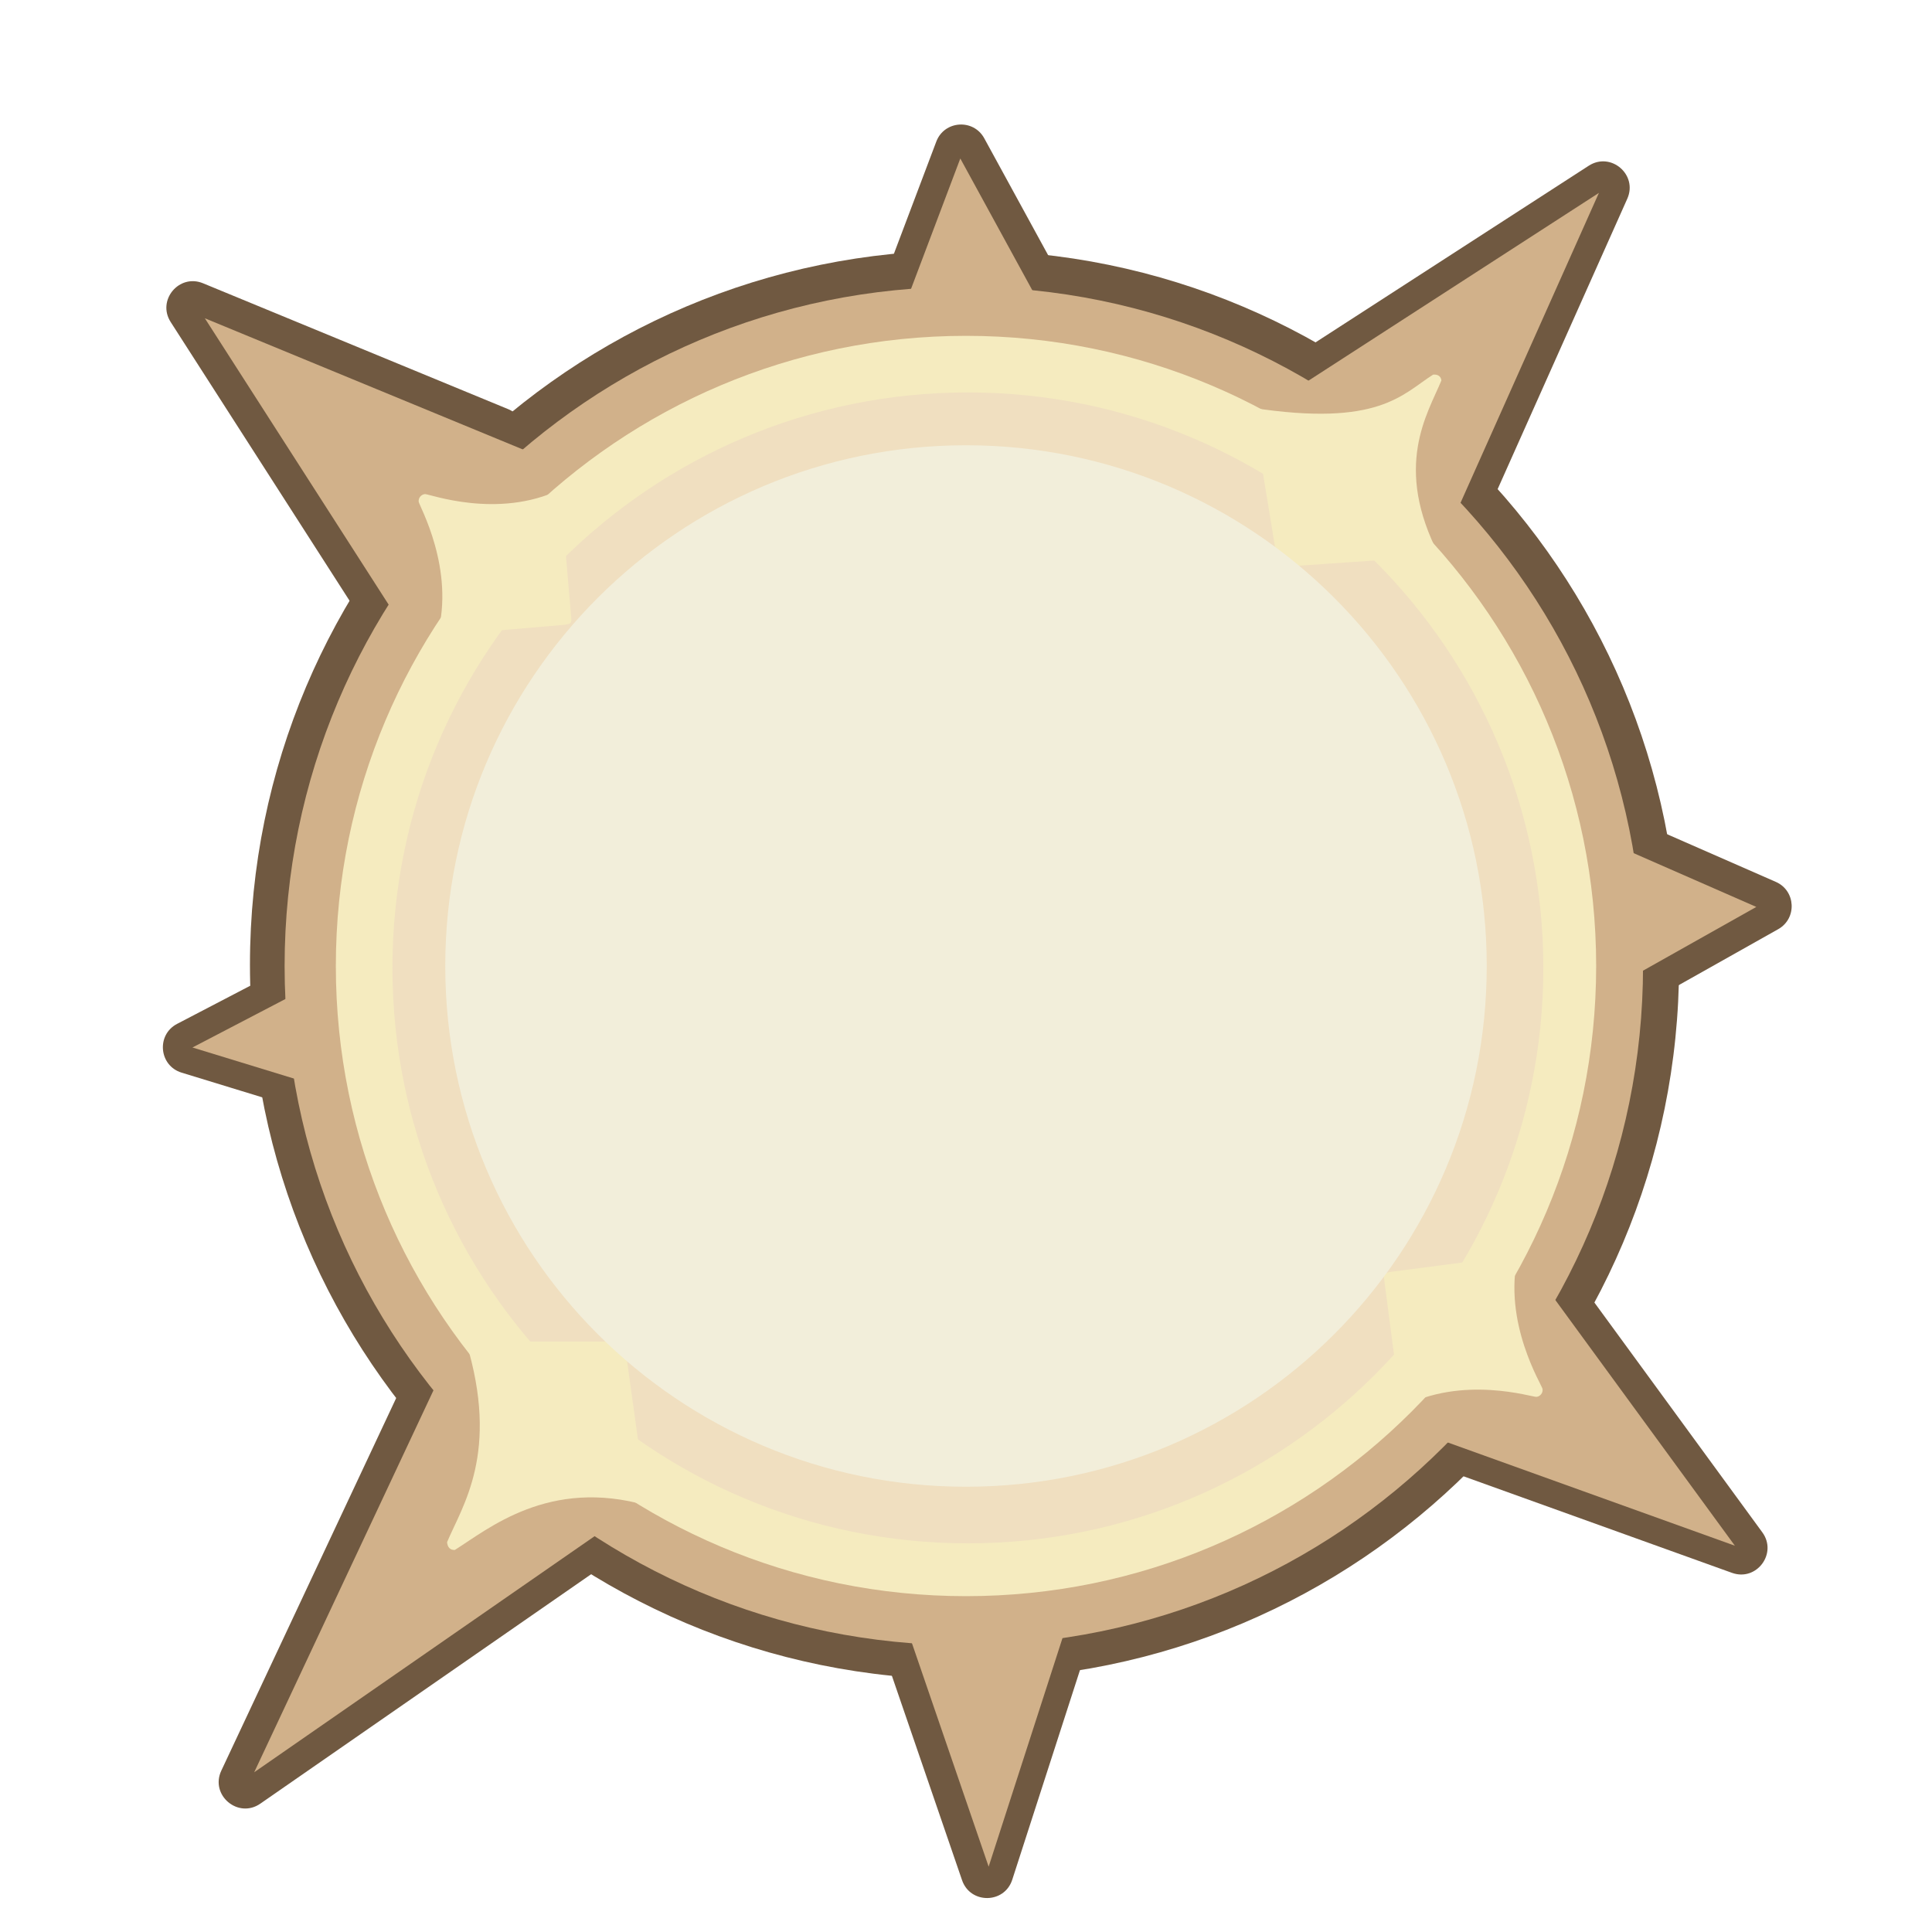
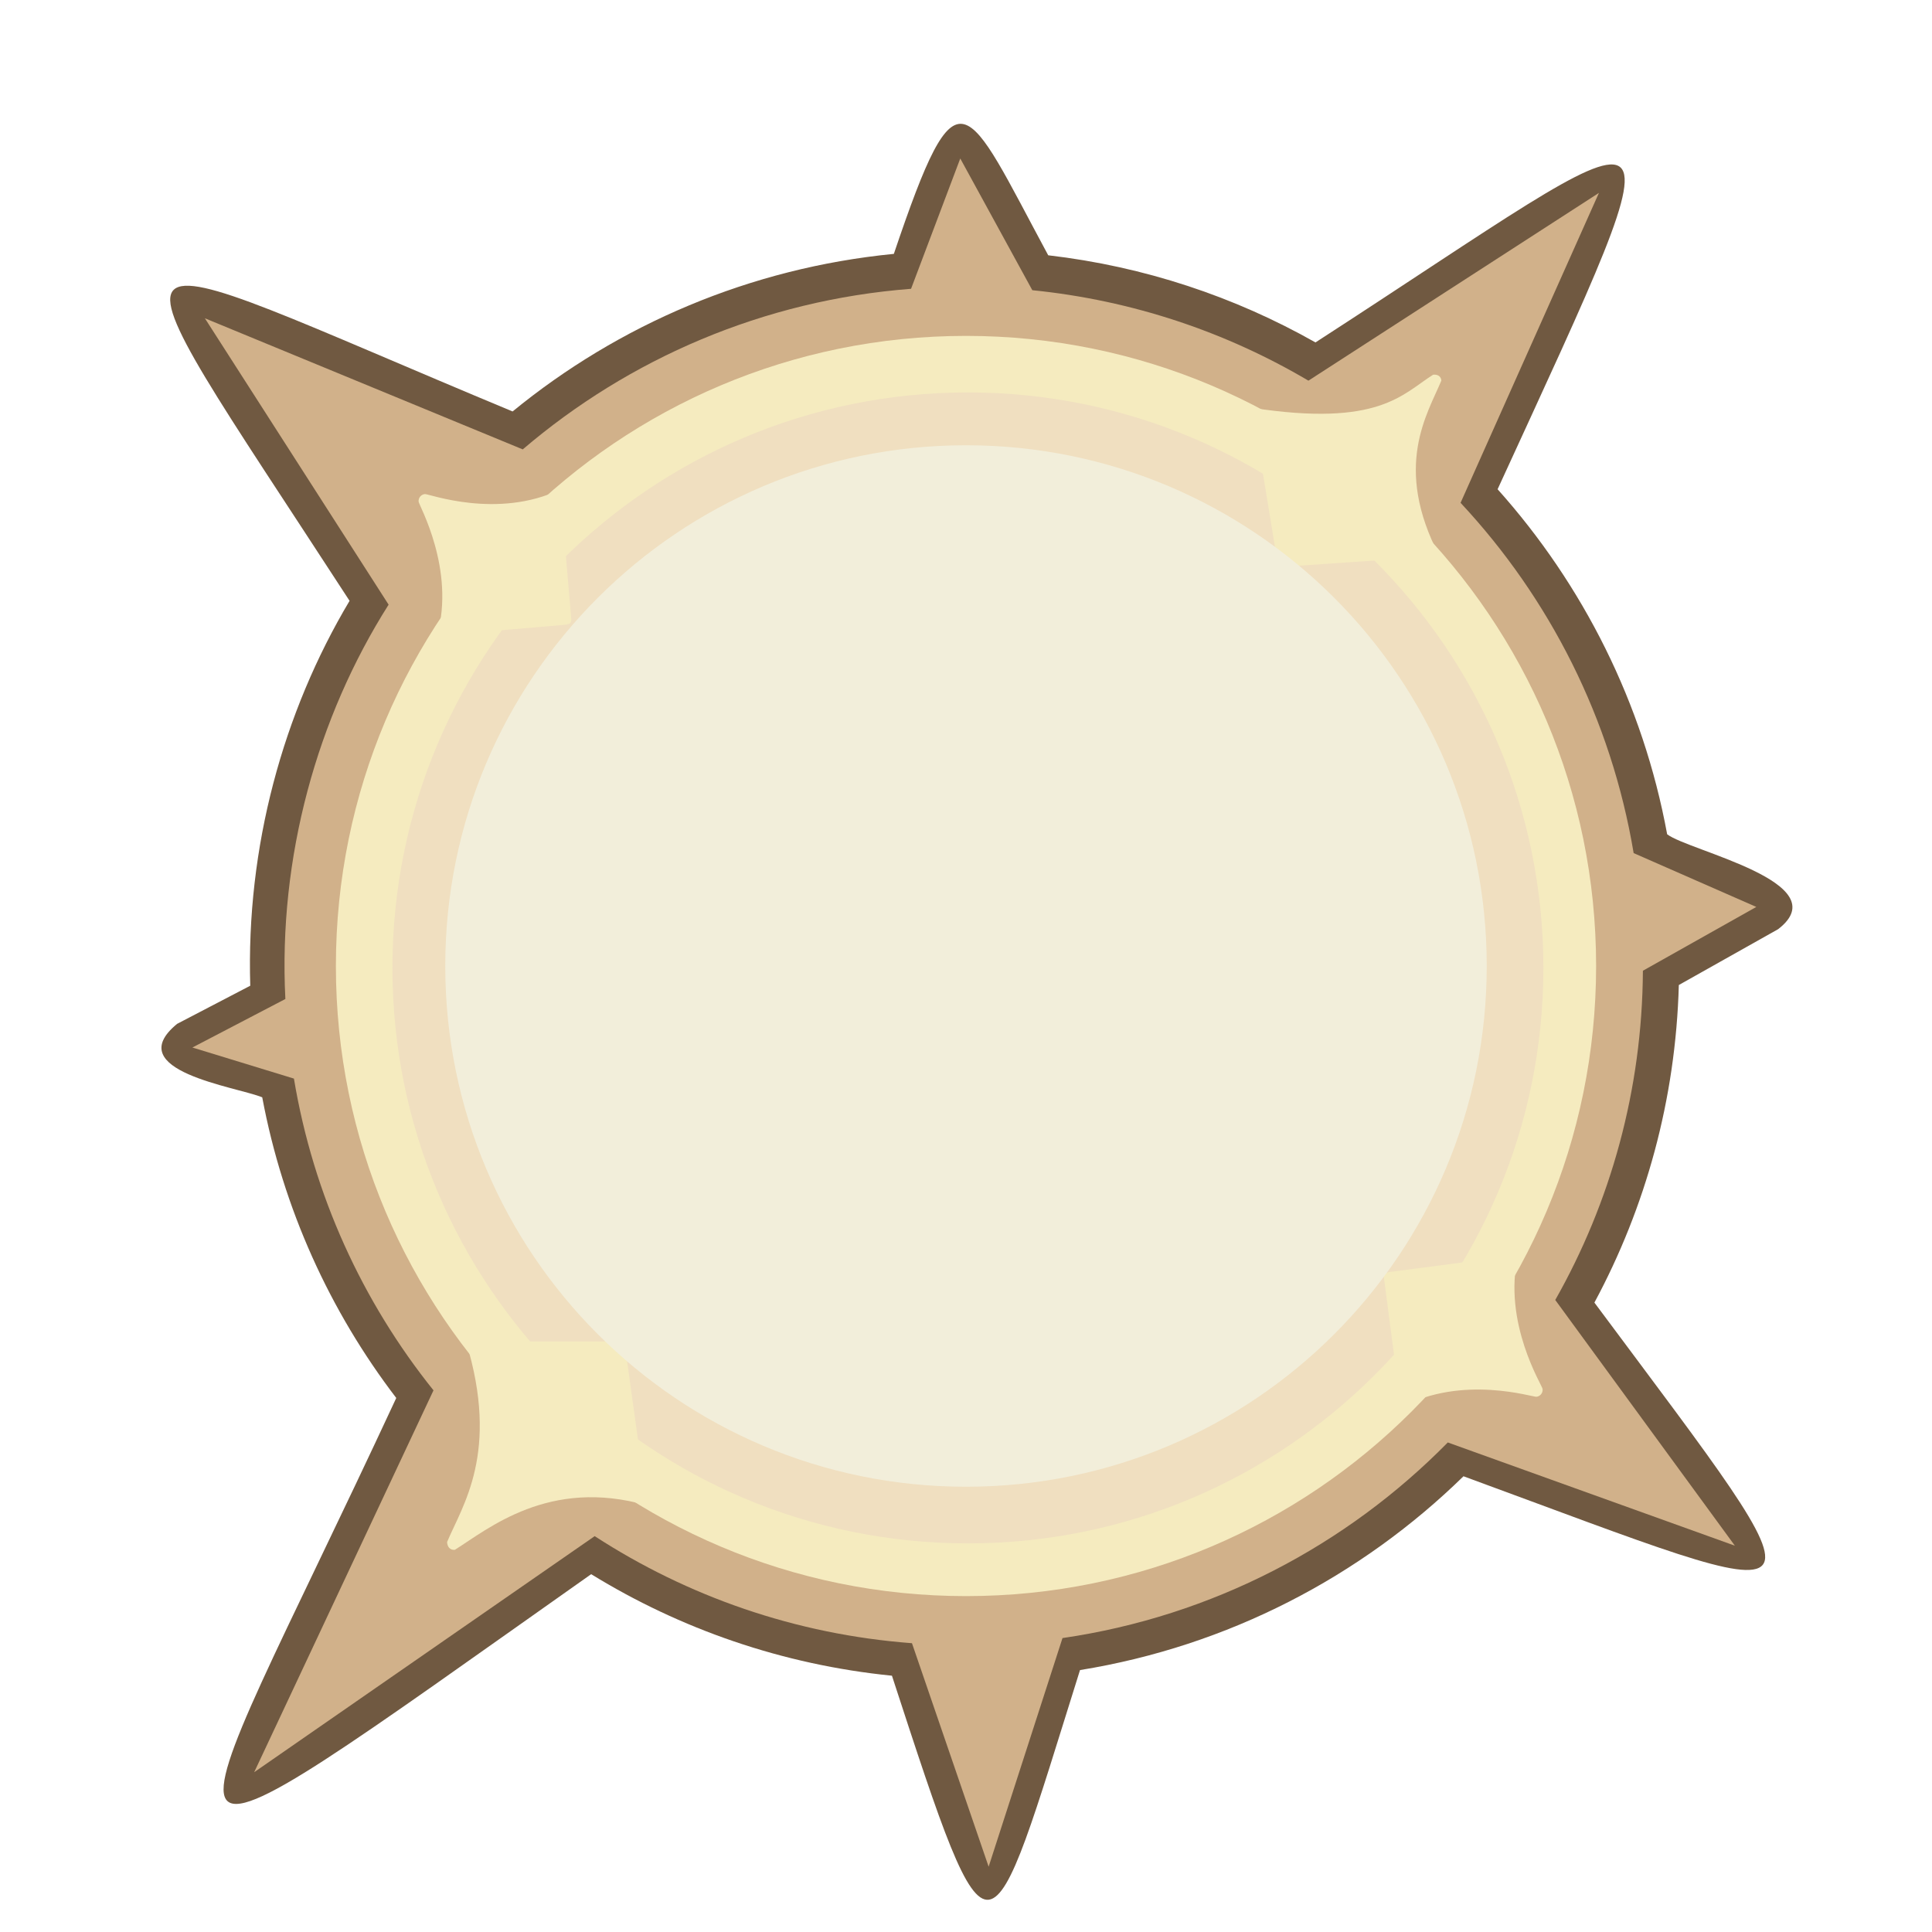
- <svg xmlns="http://www.w3.org/2000/svg" viewBox="0 0 512 512" fill="none">
-   <g>
-     <path d="M444.974 255.703C444.974 360.288 360.191 445.07 255.607 445.07C151.023 445.07 66.24 360.288 66.24 255.703C66.24 151.119 151.023 66.337 255.607 66.337C360.191 66.337 444.974 151.119 444.974 255.703Z" fill="#705941" />
-     <path d="M58.648 469.24C55.603 475.73 63.104 482.069 68.994 477.984L174.535 404.788C178.138 402.289 178.59 397.133 175.477 394.045L126.906 345.869C123.464 342.454 117.678 343.479 115.618 347.868L58.648 469.24Z" fill="#705941" />
-     <path d="M337.677 97.813C333.323 100.628 333.423 107.031 337.862 109.709L384.577 137.886C388.186 140.063 392.886 138.588 394.604 134.74L431.246 52.67C434.091 46.297 426.895 40.132 421.033 43.921L337.677 97.813Z" fill="#705941" />
-     <path d="M96.405 165.069C99.166 169.37 105.452 169.369 108.211 165.067L137.94 118.715C140.301 115.033 138.754 110.113 134.711 108.445L53.81 75.071C47.465 72.454 41.525 79.567 45.233 85.343L96.405 165.069Z" fill="#705941" />
-     <path d="M425.937 259.74C425.937 265.105 431.715 268.483 436.39 265.853L471.238 246.244C476.279 243.407 475.912 236.03 470.614 233.708L435.766 218.432C431.132 216.4 425.937 219.795 425.937 224.855V259.74Z" fill="#705941" />
-     <path d="M46.936 271.335C41.373 274.236 42.126 282.423 48.125 284.261L83.224 295.008C87.732 296.389 92.291 293.017 92.291 288.302V259.254C92.291 253.988 86.704 250.601 82.034 253.035L46.936 271.335Z" fill="#705941" />
-     <path d="M234.512 73.556C232.779 78.144 236.169 83.048 241.073 83.048L274.369 83.048C279.695 83.048 283.077 77.344 280.523 72.67C273.373 59.586 267.766 49.327 260.84 36.653C257.966 31.392 250.241 31.925 248.123 37.533L234.512 73.556Z" fill="#705941" />
-     <path d="M288.213 436.374C289.677 431.845 286.299 427.205 281.54 427.205L240.381 427.205C235.568 427.205 232.185 431.943 233.748 436.495L254.951 498.264C257.14 504.64 266.186 504.557 268.258 498.143L288.213 436.374Z" fill="#705941" />
-     <path d="M458.997 416.822C465.505 419.162 471.114 411.668 467.034 406.084L399.257 313.337C396.879 310.083 392.255 309.498 389.141 312.057L331.274 359.619C327.069 363.075 328.232 369.796 333.354 371.637L458.997 416.822Z" fill="#705941" />
-     <path d="M435.424 256C435.424 355.411 354.836 436 255.424 436C156.013 436 75.424 355.411 75.424 256C75.424 156.589 156.013 76 255.424 76C354.836 76 435.424 156.589 435.424 256Z" fill="#D1B18A" />
-     <path d="M67.367 469.666L189.021 385.295L133.034 329.763L67.367 469.666Z" fill="#D1B18A" />
-     <path d="M321.389 117.284L378.741 151.877L423.727 51.12L321.389 117.284Z" fill="#D1B18A" />
-     <path d="M117.103 182.212L153.595 125.314L54.288 84.348L117.103 182.212Z" fill="#D1B18A" />
-     <path d="M413.149 269.769L465.439 240.345L413.149 217.423V269.769Z" fill="#D1B18A" />
-     <path d="M51 277.596L105.999 294.438L105.999 248.92L51 277.596Z" fill="#D1B18A" />
-     <path d="M233.963 96.329L284.179 96.329C272.585 75.112 266.084 63.217 254.49 42L233.963 96.329Z" fill="#D1B18A" />
-     <path d="M288.706 412.028H233.629L262.002 494.685L288.706 412.028Z" fill="#D1B18A" />
-     <path d="M459.763 409.634L381.928 303.122L315.472 357.744L459.763 409.634Z" fill="#D1B18A" />
-     <circle cx="256" cy="256" r="167" fill="#F5EBBF" />
-     <circle cx="256.5" cy="256.5" r="152.5" fill="#F0DFC0" />
-     <path d="M123.5 355.531C132.5 385 122.522 399.037 118.481 408.686C118.565 409.963 119.263 410.834 120.54 410.75C129.275 405.278 145.5 391.5 171.5 399L165.764 357.692C165.611 355.709 165.436 355.556 163.301 355.532L123.5 355.531Z" fill="#F5EBBF" />
-     <path d="M402.288 332.65C398.169 350.554 408.663 367.085 408.796 368.103C408.929 369.121 408.211 370.055 407.193 370.188C406.175 370.321 387.632 364.26 371.258 373.009L366.834 339.158C366.646 337.573 366.759 337.425 368.436 337.074L402.288 332.65Z" fill="#F5EBBF" />
-     <path d="M115.849 168.465C120.735 150.852 111.038 133.958 110.951 132.94C110.864 131.922 111.618 131.027 112.636 130.939C113.654 130.852 131.815 137.697 148.477 129.727L151.374 163.567C151.491 165.151 151.372 165.292 149.689 165.567L115.849 168.465Z" fill="#F5EBBF" />
-     <path d="M331.851 108.069C365.444 113.237 371.646 104.451 379.788 99.283C380.961 99.161 381.861 99.66 381.983 100.833C378.365 109.619 369.062 123.574 381.466 147.347L340.782 150.156C338.956 150.325 338.791 150.19 338.437 148.254L331.851 108.069Z" fill="#F5EBBF" />
-     <circle cx="256" cy="256" r="138" fill="#F2EEDA" />
-   </g>
+ <svg xmlns="http://www.w3.org/2000/svg" viewBox="0 0 192 192">
+   <path d="M176.71,92.34l-9.87,5.55c-.31,11.4-3.31,22.12-8.39,31.56,24.3,32.67,24.64,31.08-13.01,17.26-10.2,9.97-23.4,16.88-38.11,19.26-9.24,29.42-8.68,31.25-18.69.56-10.88-1.09-21.03-4.64-29.89-10.09-48.15,33.98-42.17,31.54-19.37-17.51-6.59-8.62-11.24-18.8-13.32-29.88-2.55-1.05-14.16-2.62-8.46-7.3,0,0,7.27-3.79,7.27-3.79-.42-13.77,3.25-27.15,9.87-38.25C8.97,20.05,8.49,23.23,50.94,40.89c10.53-8.62,23.59-14.26,37.89-15.66,6.46-19.13,7.03-15.27,15.34.14,9.56,1.11,18.54,4.12,26.56,8.66,36.71-23.74,37.58-27.87,18.1,14.59,8.49,9.49,14.45,21.26,16.85,34.29,2.15,1.66,17.04,4.8,11.03,9.43Z" fill="#705941" />
+   <path d="M154.56,129.19l17.85,24.42-28.53-10.26c-10.07,10.24-23.39,17.27-38.29,19.44l-7.34,22.72-7.62-22.21c-11.57-.87-22.32-4.66-31.53-10.64l-33.84,23.46,17.82-37.95c-7.05-8.79-11.94-19.39-13.87-30.98l-10.09-3.09,9.24-4.82c-.72-14.08,3.16-28,10.26-39.19l-18.26-28.46,31.59,13.03c10.55-9.01,23.91-14.83,38.59-15.96l4.89-12.95c2.85,5.21,4.88,8.92,7.16,13.09,9.94,1,19.25,4.15,27.44,8.99l28.87-18.66-13.75,30.8c8.83,9.46,14.97,21.47,17.2,34.81l12.19,5.35-11.27,6.34c-.07,11.89-3.23,23.05-8.71,32.72Z" fill="#d1b18a" />
+   <circle cx="96" cy="96" r="62.62" fill="#f5ebbf" />
+   <circle cx="96.19" cy="96.19" r="57.19" fill="#f0dfc0" />
+   <path d="M46.31,133.32c3.38,11.05-.37,16.31-1.88,19.93.03.48.29.81.77.77,3.28-2.05,9.36-7.22,19.11-4.41l-2.15-15.49c-.06-.74-.12-.8-.92-.81h-14.93Z" fill="#f5ebbf" />
+   <path d="M150.86,124.74c-1.54,6.71,2.39,12.91,2.44,13.29s-.22.73-.6.78c-.38.05-7.34-2.22-13.48,1.06l-1.66-12.69c-.07-.59-.03-.65.6-.78l12.69-1.66Z" fill="#f5ebbf" />
+   <path d="M43.44,63.17c1.83-6.6-1.8-12.94-1.84-13.32-.03-.38.25-.72.63-.75.38-.03,7.19,2.53,13.44-.45l1.09,12.69c.04.59,0,.65-.63.75l-12.69,1.09Z" fill="#f5ebbf" />
+   <path d="M124.44,40.53c12.6,1.94,14.92-1.36,17.98-3.29.44-.05.78.14.82.58-1.36,3.29-4.85,8.53-.19,17.44l-15.26,1.05c-.68.06-.75.01-.88-.71l-2.47-15.07Z" fill="#f5ebbf" />
+   <circle cx="96" cy="96" r="51.75" fill="#f2eeda" />
</svg>
